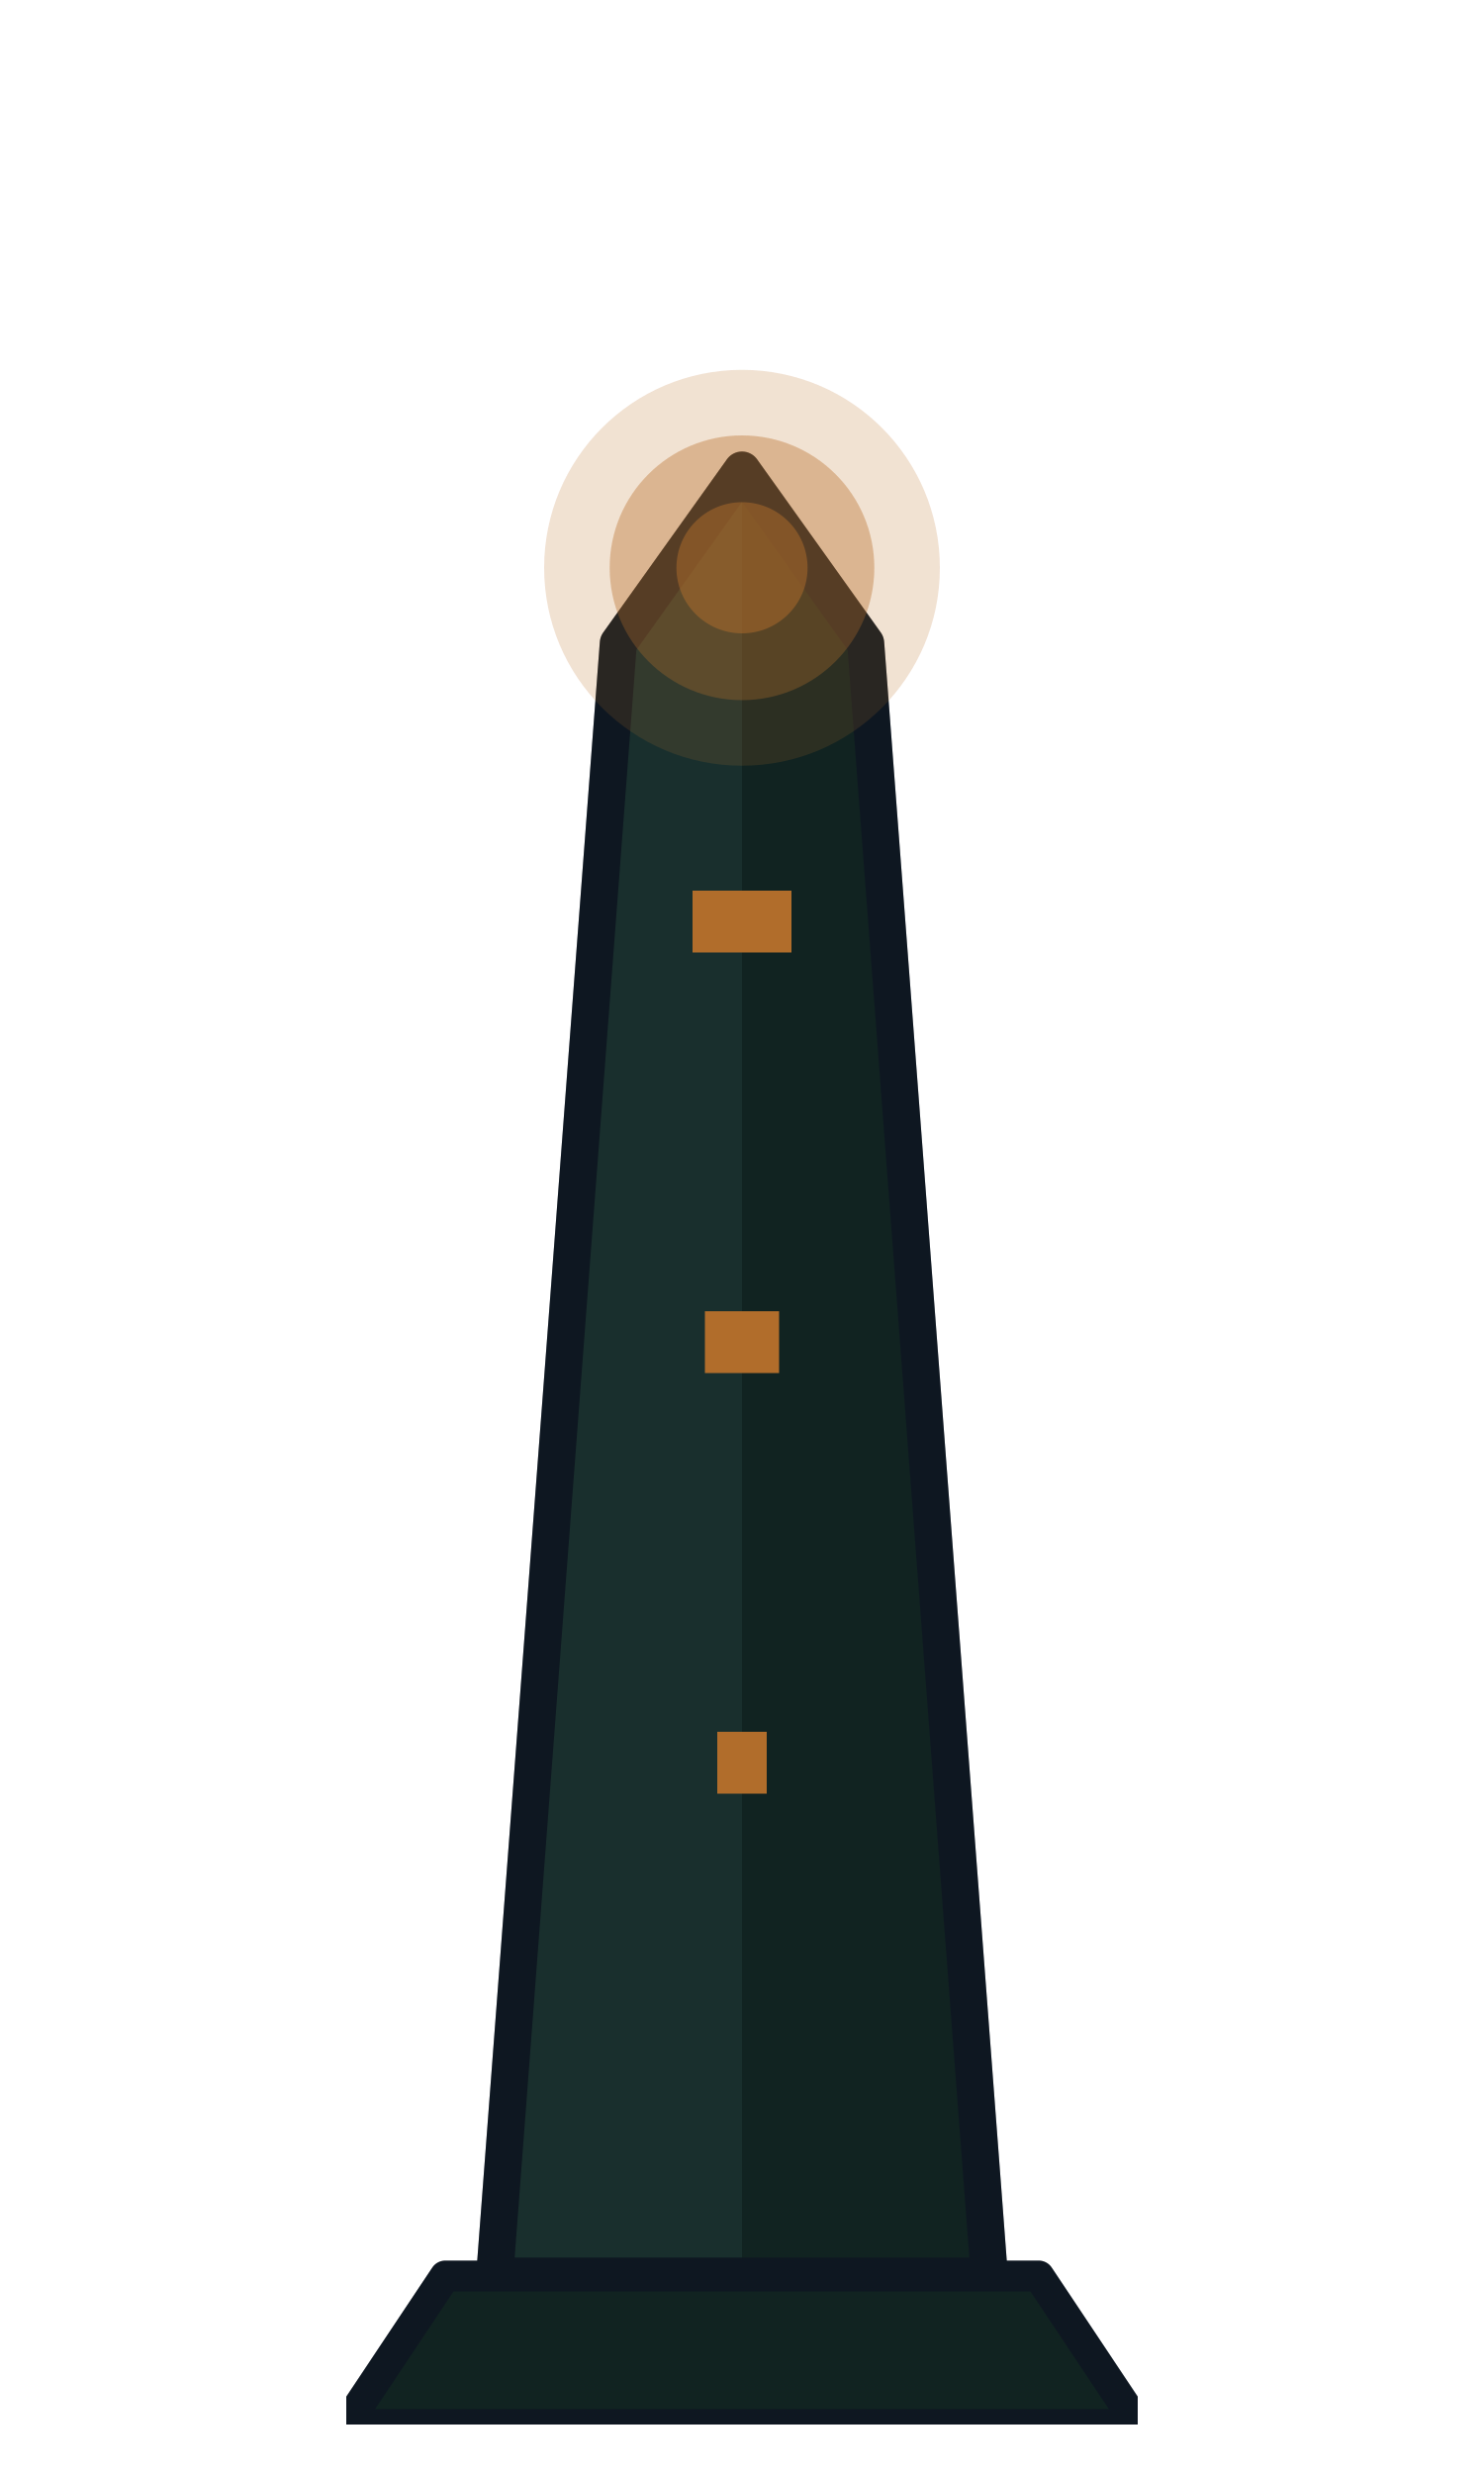
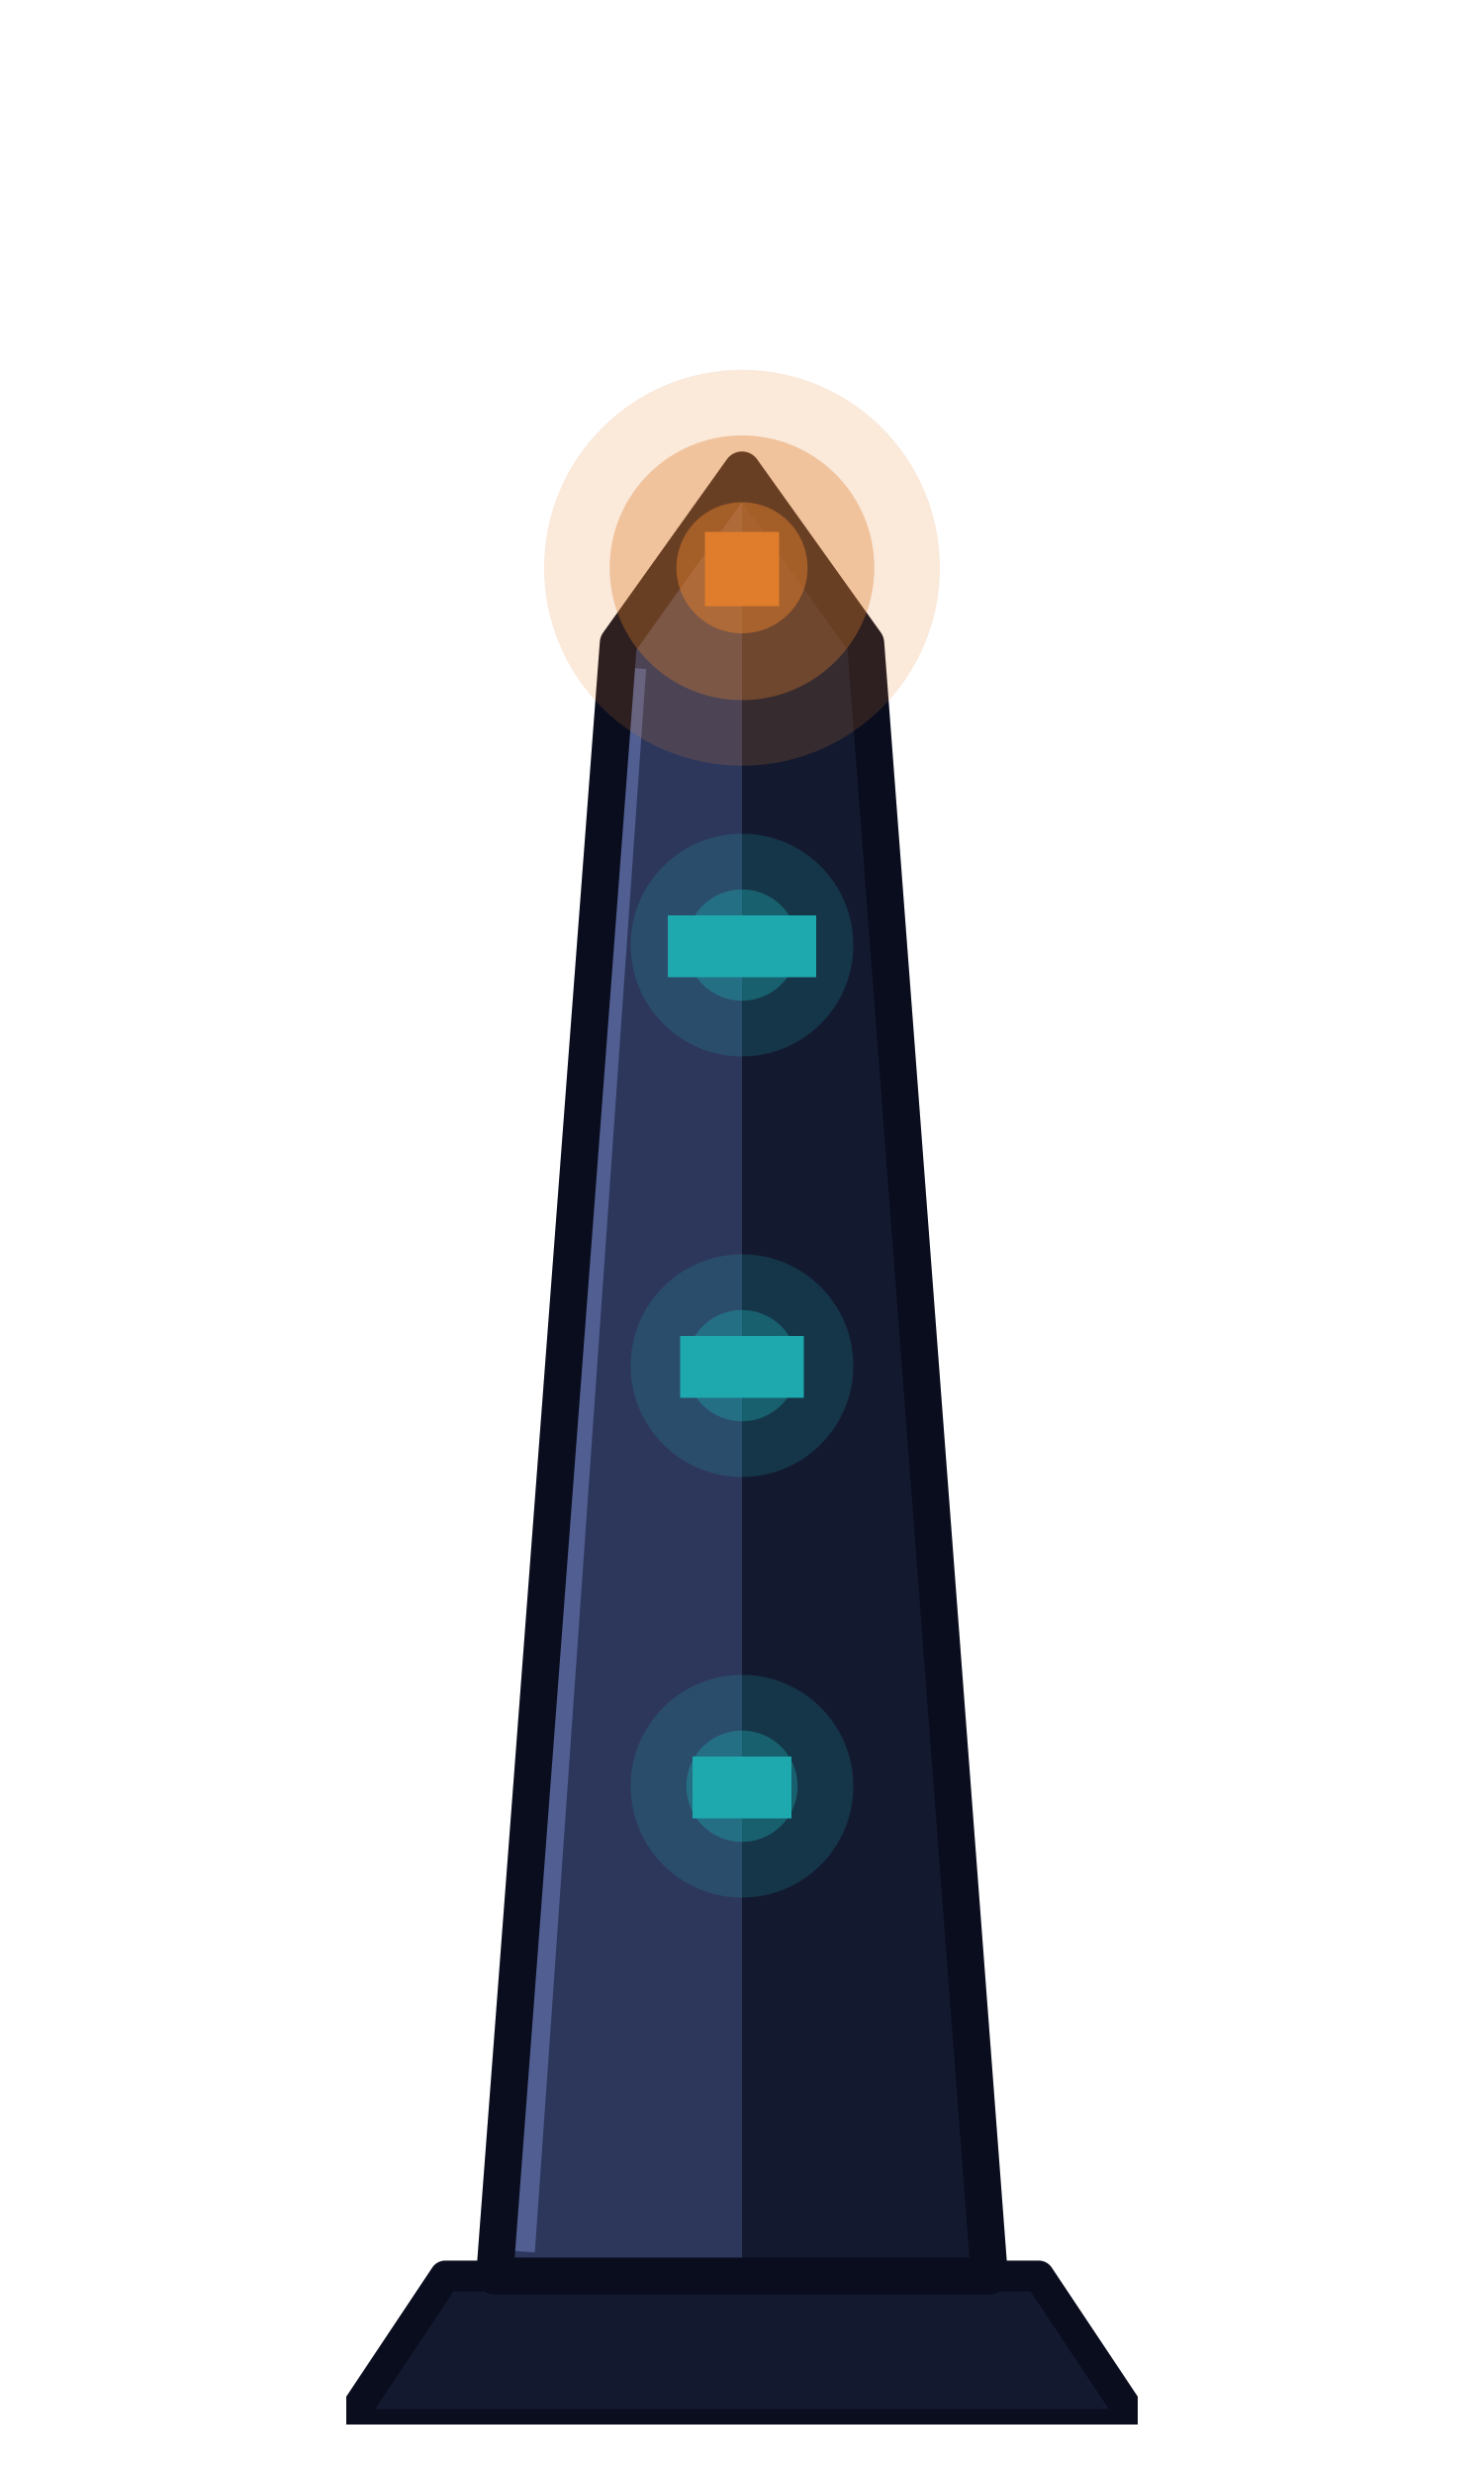
<svg xmlns="http://www.w3.org/2000/svg" width="120" height="200" viewBox="0 0 120 200">
  <defs>
-     <filter id="hz71" x="0" y="0" width="100%" height="100%" color-interpolation-filters="sRGB">
-       <feFlood flood-color="#18322c" flood-opacity="0.3" />
+     <filter id="hz406" x="0" y="0" width="100%" height="100%" color-interpolation-filters="sRGB">
+       <feFlood flood-color="#121A36" flood-opacity="0.08" />
      <feComposite in2="SourceAlpha" operator="in" result="h" />
      <feMerge>
        <feMergeNode in="SourceGraphic" />
        <feMergeNode in="h" />
      </feMerge>
    </filter>
  </defs>
-   <g filter="url(#hz71)">
-     <polygon points="40,184 80,184 70,52 60,38 50,52" fill="#1a2e2e" />
-     <polygon points="60,184 80,184 70,52 60,38" fill="#0e1c1c" />
+   <g filter="url(#hz406)">
+     <polygon points="28,196 92,196 84,184 36,184" fill="#141A30" stroke="#0A0C1C" stroke-width="2.5" stroke-linejoin="round" />
+     <polygon points="40,184 80,184 70,52 60,38 50,52" fill="#303A60" />
+     <polygon points="60,184 80,184 70,52 60,38" fill="#141A30" />
+     <polyline points="42,182 51,54" stroke="#56649A" stroke-width="2.5" fill="none" />
    <polygon points="40,184 80,184 70,52 60,38 50,52" fill="none" stroke="#0A0C1C" stroke-width="3" stroke-linejoin="round" />
-     <rect x="56" y="72" width="8" height="5" fill="#F2862B" />
-     <rect x="57" y="106" width="6" height="5" fill="#F2862B" />
-     <rect x="58" y="140" width="4" height="5" fill="#F2862B" />
+     <circle cx="60.0" cy="76.4" r="9.0" fill="#1FB5B9" opacity="0.19" />
+     <circle cx="60.0" cy="76.4" r="4.5" fill="#1FB5B9" opacity="0.37" />
+     <rect x="54" y="74" width="12" height="5" fill="#1FB5B9" />
+     <circle cx="60.0" cy="110.4" r="9.0" fill="#1FB5B9" opacity="0.19" />
+     <circle cx="60.0" cy="110.4" r="4.5" fill="#1FB5B9" opacity="0.37" />
+     <rect x="55" y="108" width="10" height="5" fill="#1FB5B9" />
+     <circle cx="60.0" cy="144.4" r="9.0" fill="#1FB5B9" opacity="0.19" />
+     <circle cx="60.0" cy="144.4" r="4.5" fill="#1FB5B9" opacity="0.37" />
+     <rect x="56" y="142" width="8" height="5" fill="#1FB5B9" />
    <circle cx="60.0" cy="45.9" r="16.0" fill="#F2862B" opacity="0.17" />
    <circle cx="60.0" cy="45.9" r="10.7" fill="#F2862B" opacity="0.33" />
    <circle cx="60.0" cy="45.9" r="5.3" fill="#F2862B" opacity="0.50" />
-     <polygon points="28,196 92,196 84,184 36,184" fill="#0e1c1c" stroke="#0A0C1C" stroke-width="2.5" stroke-linejoin="round" />
+     <rect x="57" y="43" width="6" height="6" fill="#F2862B" />
  </g>
</svg>
